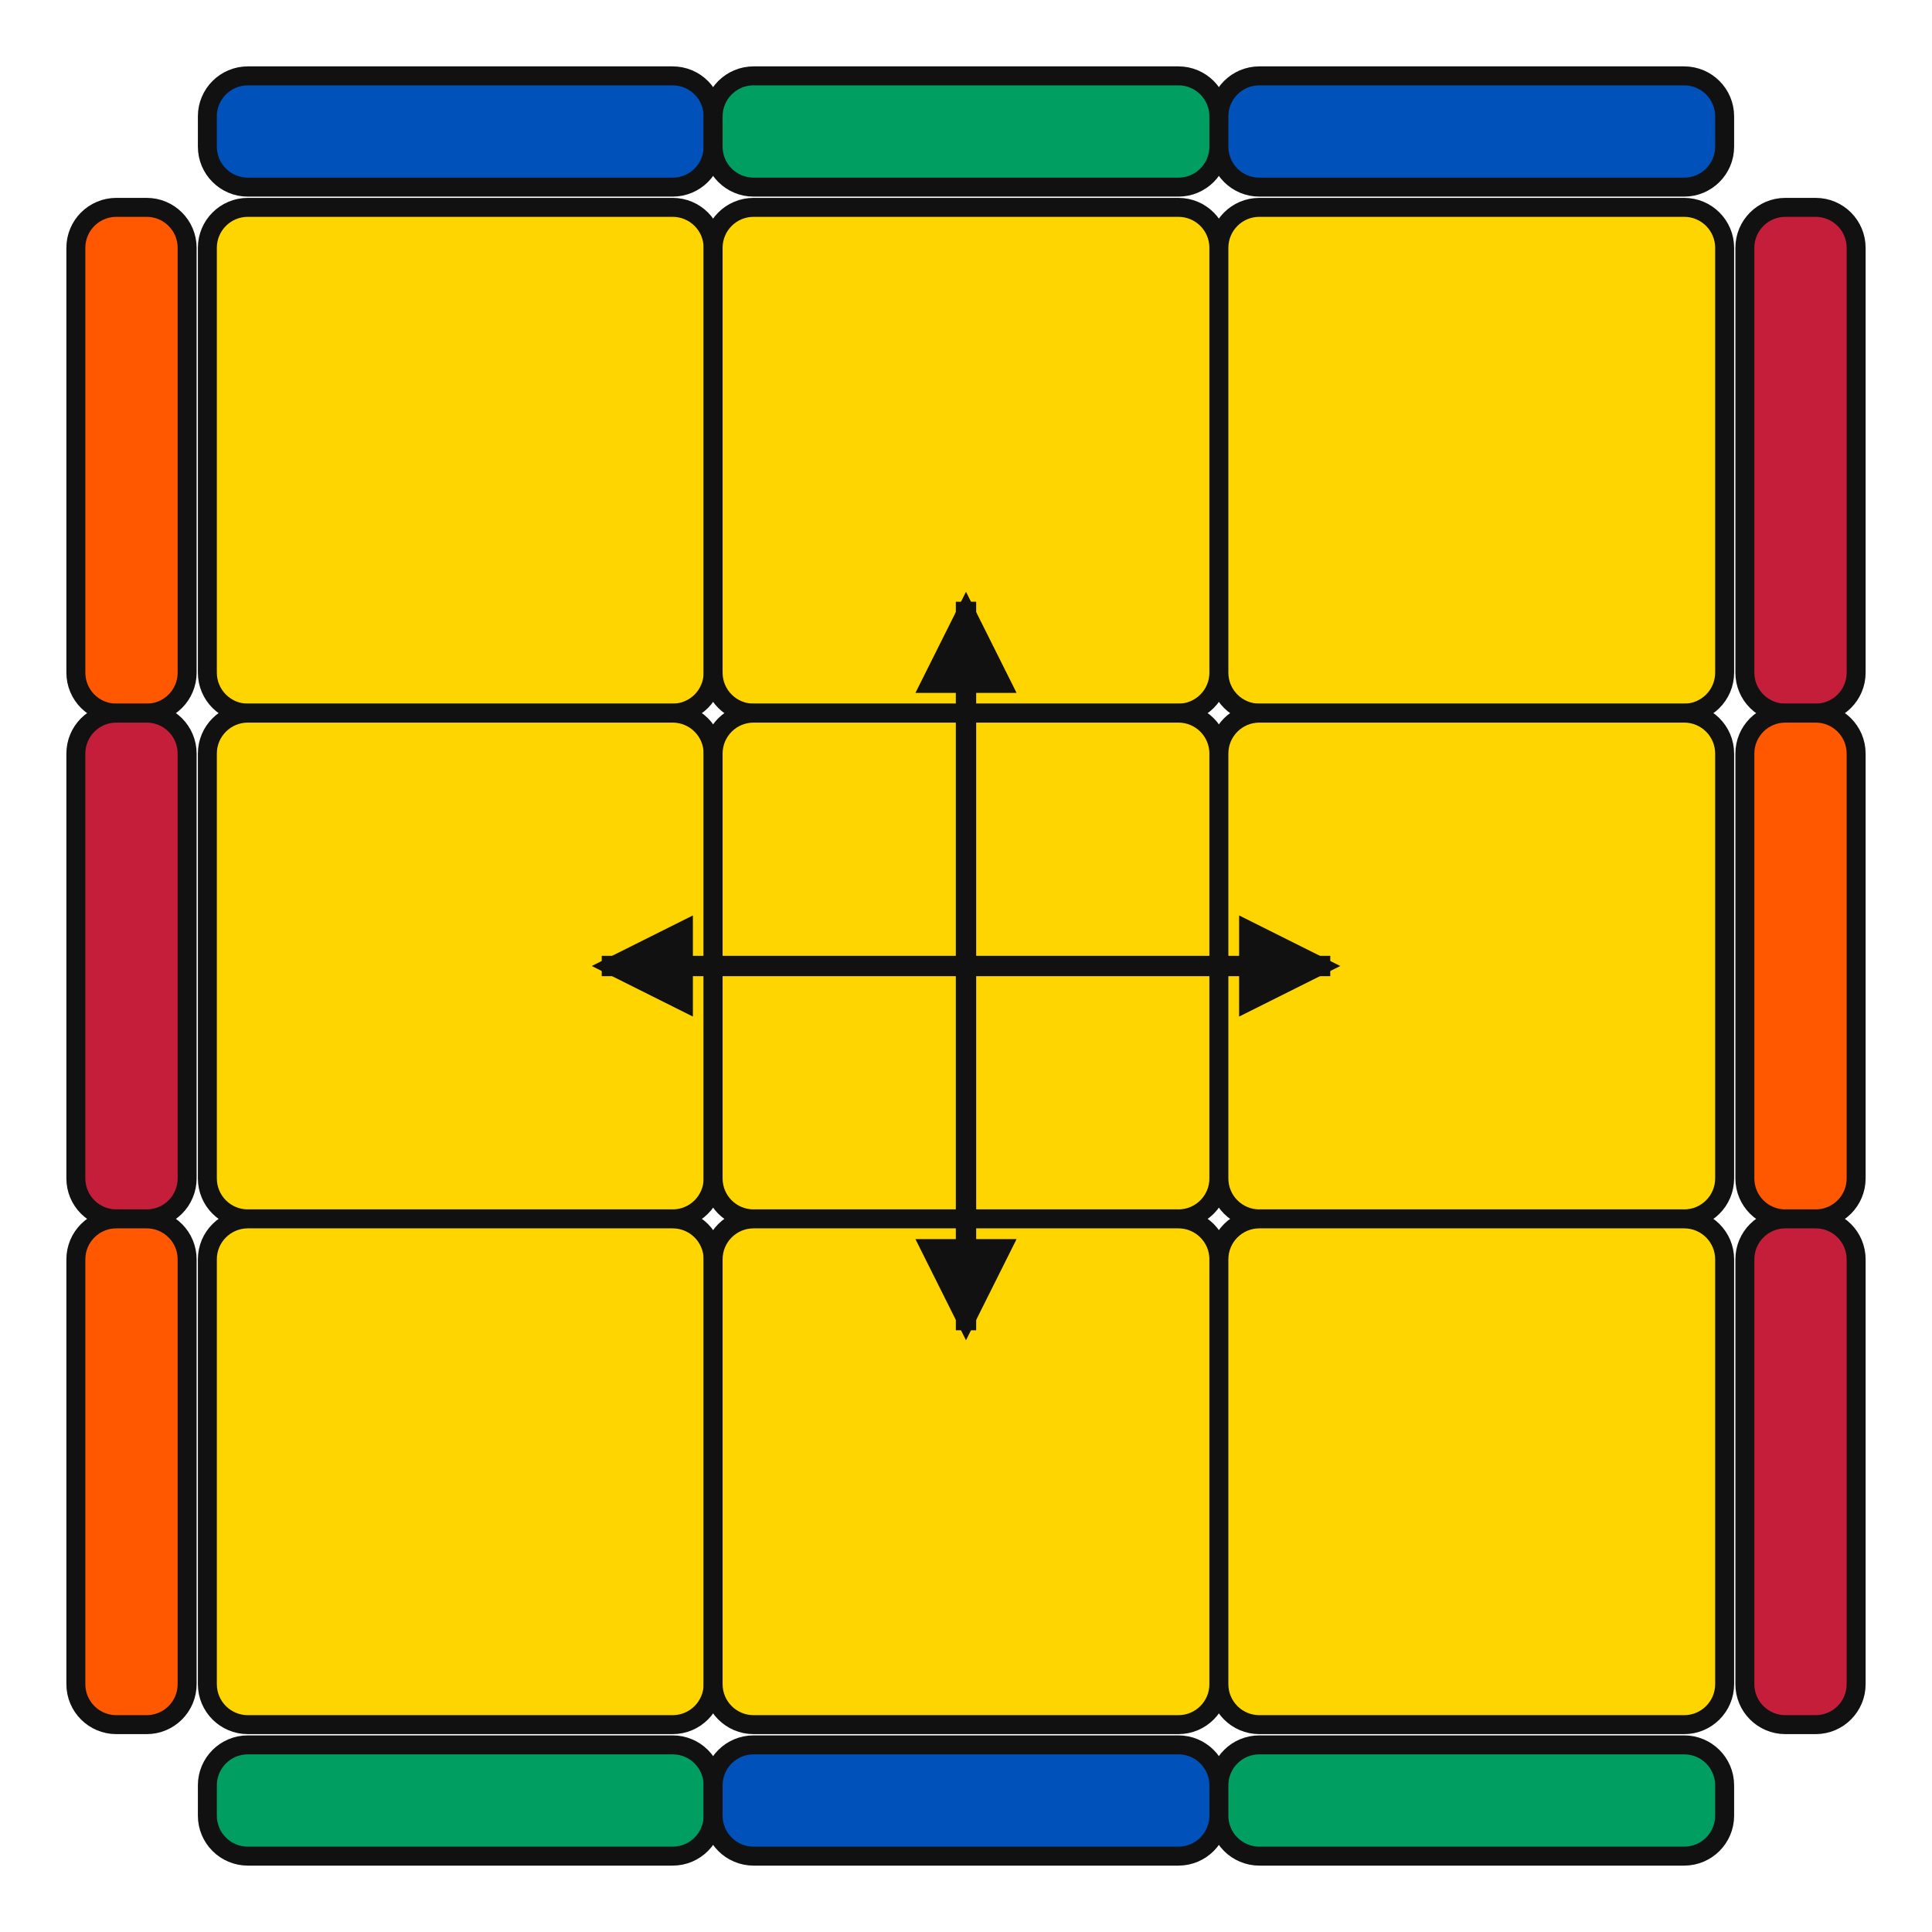
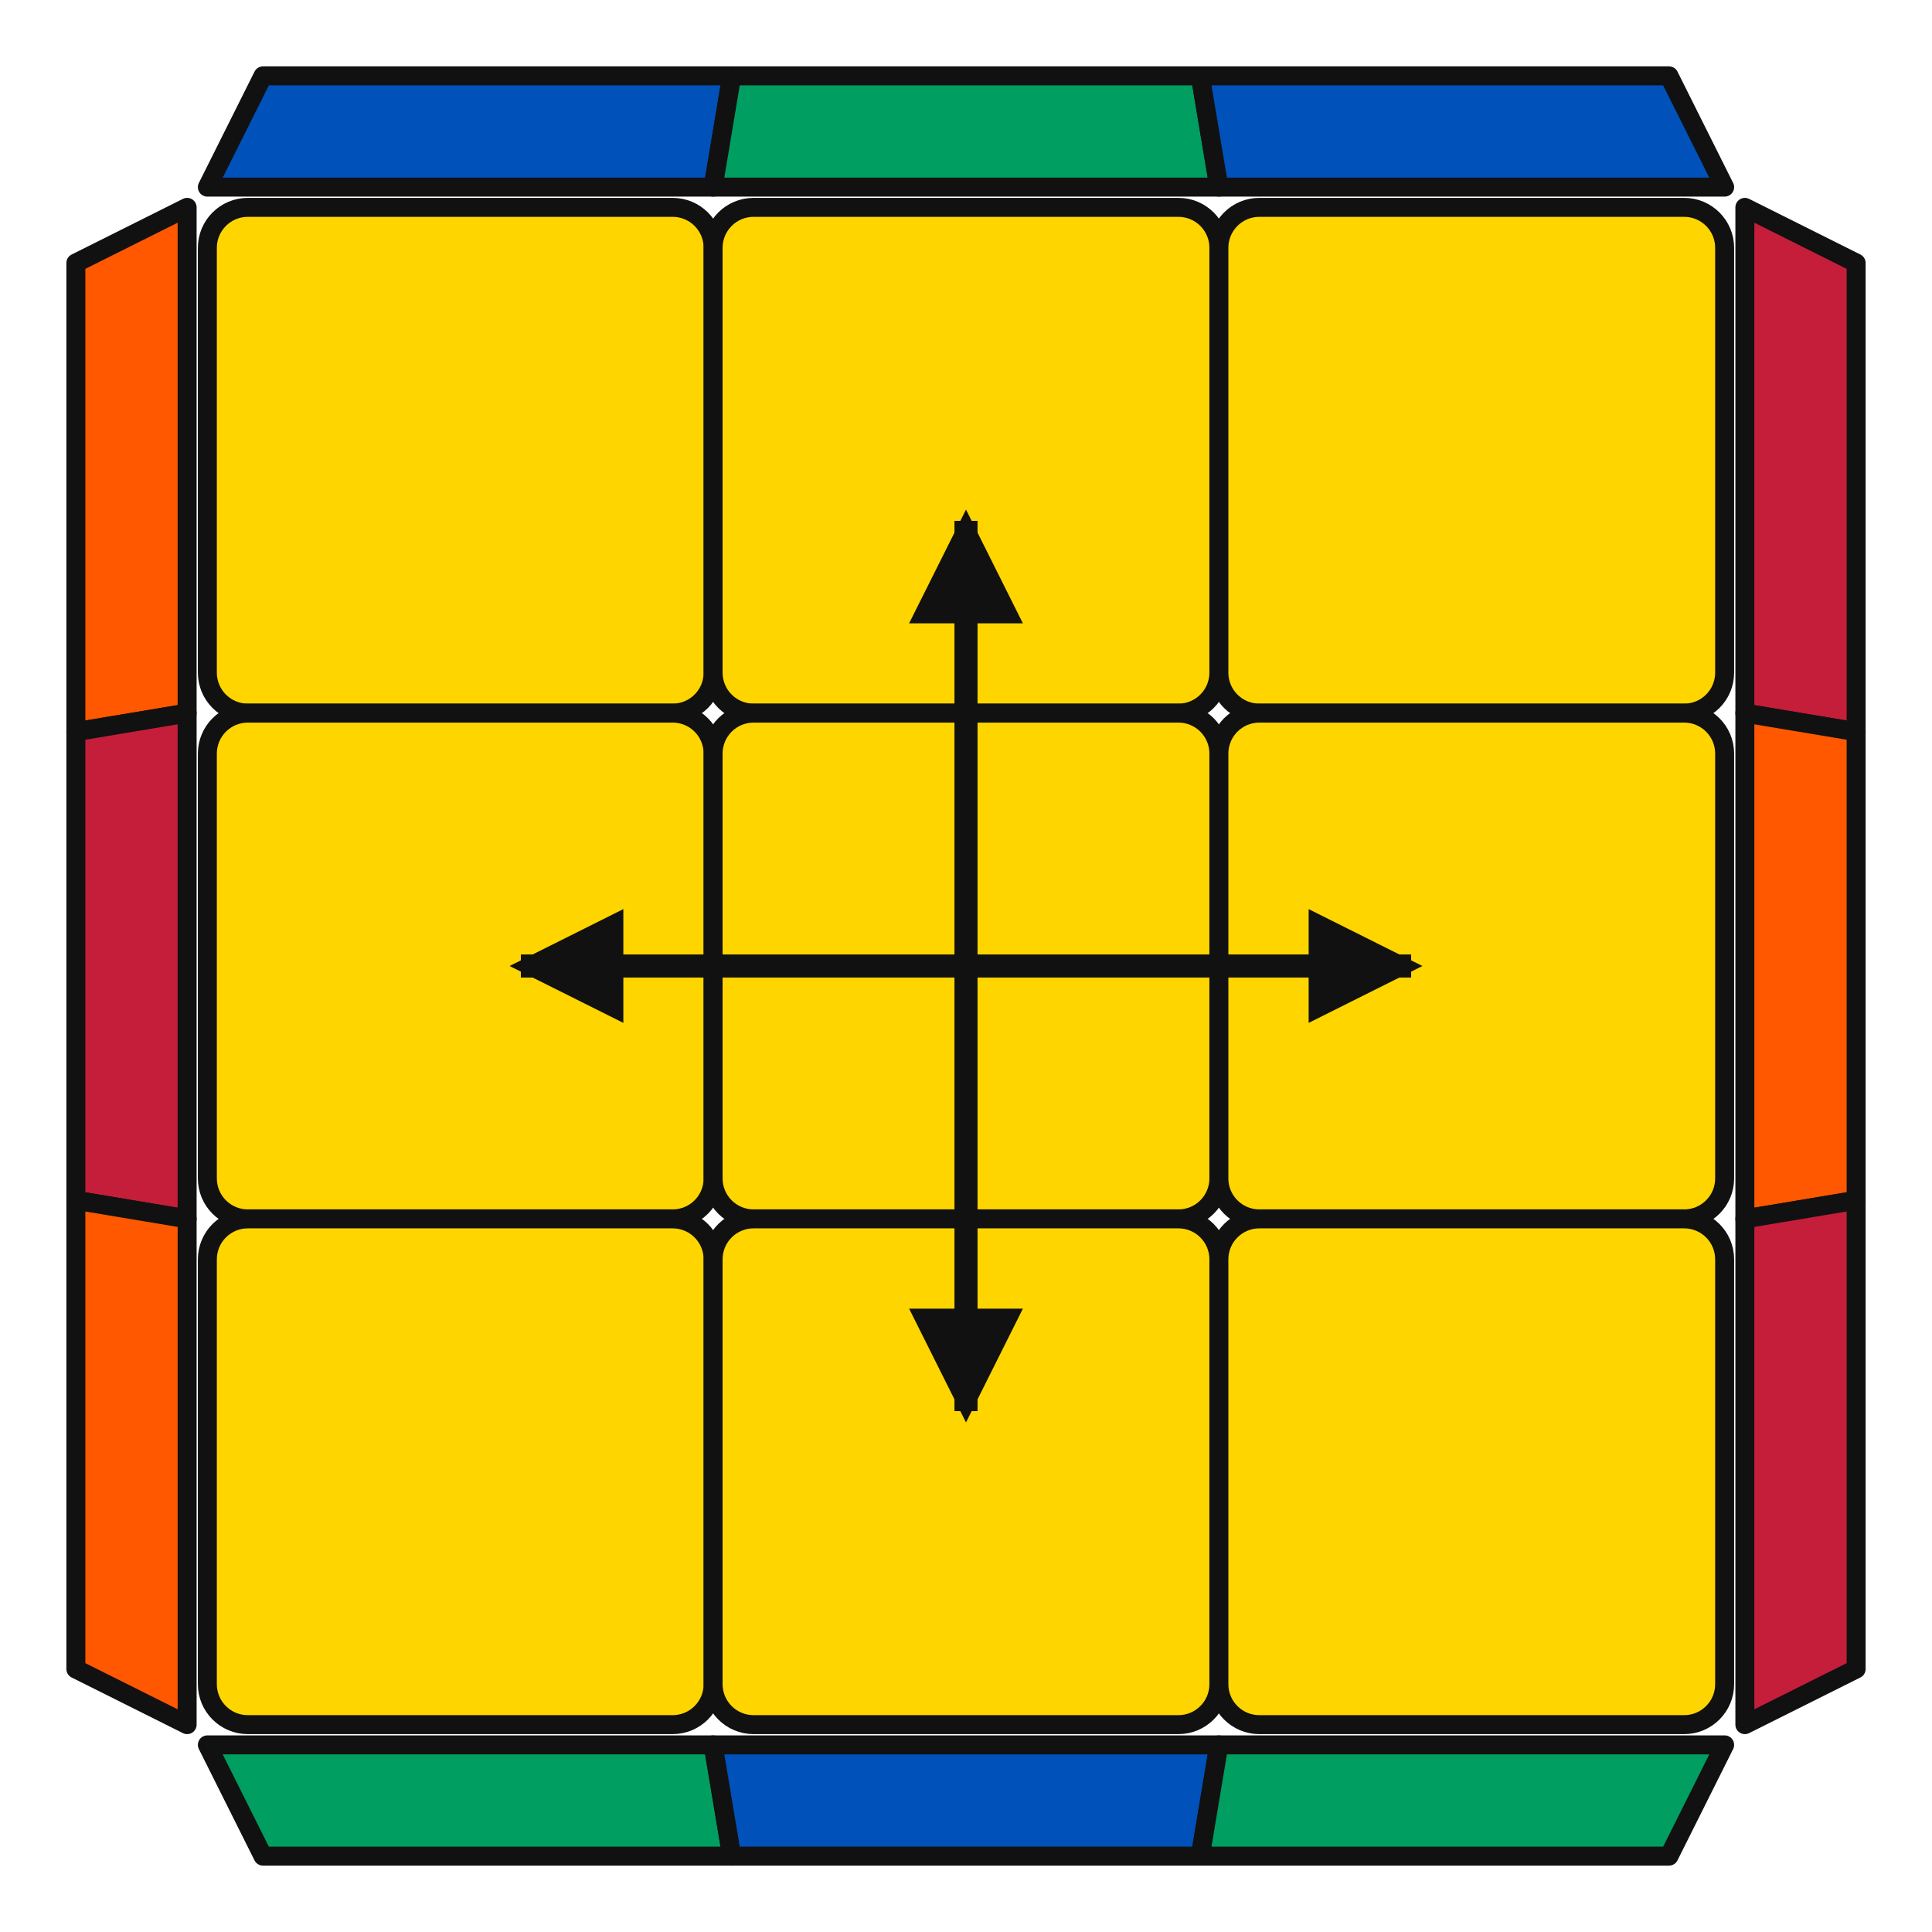
<svg xmlns="http://www.w3.org/2000/svg" viewBox="-6 -6 152.8 152.8" width="152.8" height="152.8">
  <defs>
    <marker id="ah" viewBox="0 0 10 10" refX="9" refY="5" markerWidth="5" markerHeight="5" orient="auto-start-reverse">
      <path d="M 0 0 L 10 5 L 0 10 z" fill="#111111" />
    </marker>
  </defs>
  <rect x="-6" y="-6" width="152.8" height="152.8" fill="#FFFFFF" />
  <rect x="10.40" y="10.40" width="40.00" height="40.00" rx="3.20" fill="#FFD500" stroke="#111111" stroke-width="1.5" />
  <rect x="50.40" y="10.40" width="40.00" height="40.00" rx="3.20" fill="#FFD500" stroke="#111111" stroke-width="1.5" />
  <rect x="90.40" y="10.40" width="40.00" height="40.00" rx="3.20" fill="#FFD500" stroke="#111111" stroke-width="1.5" />
  <rect x="10.40" y="50.40" width="40.00" height="40.00" rx="3.20" fill="#FFD500" stroke="#111111" stroke-width="1.5" />
  <rect x="50.40" y="50.40" width="40.00" height="40.00" rx="3.20" fill="#FFD500" stroke="#111111" stroke-width="1.5" />
  <rect x="90.40" y="50.40" width="40.00" height="40.00" rx="3.20" fill="#FFD500" stroke="#111111" stroke-width="1.5" />
  <rect x="10.40" y="90.40" width="40.00" height="40.00" rx="3.20" fill="#FFD500" stroke="#111111" stroke-width="1.5" />
  <rect x="50.40" y="90.40" width="40.00" height="40.00" rx="3.20" fill="#FFD500" stroke="#111111" stroke-width="1.5" />
  <rect x="90.40" y="90.40" width="40.00" height="40.00" rx="3.20" fill="#FFD500" stroke="#111111" stroke-width="1.5" />
-   <rect x="10.40" y="0.00" width="40.00" height="8.80" rx="3.20" fill="#0051BA" stroke="#111111" stroke-width="1.5" />
-   <rect x="50.40" y="0.00" width="40.00" height="8.80" rx="3.20" fill="#009E60" stroke="#111111" stroke-width="1.5" />
-   <rect x="90.40" y="0.00" width="40.00" height="8.80" rx="3.20" fill="#0051BA" stroke="#111111" stroke-width="1.5" />
-   <rect x="10.40" y="132.00" width="40.00" height="8.80" rx="3.20" fill="#009E60" stroke="#111111" stroke-width="1.5" />
-   <rect x="50.40" y="132.00" width="40.00" height="8.80" rx="3.20" fill="#0051BA" stroke="#111111" stroke-width="1.5" />
-   <rect x="90.40" y="132.00" width="40.00" height="8.80" rx="3.20" fill="#009E60" stroke="#111111" stroke-width="1.5" />
-   <rect x="0.00" y="10.40" width="8.80" height="40.00" rx="3.20" fill="#FF5800" stroke="#111111" stroke-width="1.5" />
-   <rect x="0.00" y="50.40" width="8.80" height="40.00" rx="3.20" fill="#C41E3A" stroke="#111111" stroke-width="1.5" />
-   <rect x="0.00" y="90.40" width="8.80" height="40.00" rx="3.20" fill="#FF5800" stroke="#111111" stroke-width="1.5" />
-   <rect x="132.00" y="10.40" width="8.80" height="40.00" rx="3.20" fill="#C41E3A" stroke="#111111" stroke-width="1.5" />
-   <rect x="132.00" y="50.40" width="8.80" height="40.00" rx="3.20" fill="#FF5800" stroke="#111111" stroke-width="1.5" />
-   <rect x="132.00" y="90.40" width="8.80" height="40.00" rx="3.20" fill="#C41E3A" stroke="#111111" stroke-width="1.5" />
-   <line x1="70.40" y1="41.60" x2="70.40" y2="99.20" stroke="#111111" stroke-width="1.6" marker-end="url(#ah)" />
-   <line x1="41.60" y1="70.40" x2="99.20" y2="70.40" stroke="#111111" stroke-width="1.6" marker-end="url(#ah)" />
-   <line x1="99.20" y1="70.40" x2="41.60" y2="70.40" stroke="#111111" stroke-width="1.6" marker-end="url(#ah)" />
-   <line x1="70.40" y1="99.20" x2="70.40" y2="41.60" stroke="#111111" stroke-width="1.6" marker-end="url(#ah)" />
+   <polygon points="14.80,0.00 51.87,0.00 50.40,8.80 10.40,8.80" fill="#0051BA" stroke="#111111" stroke-width="1.5" stroke-linejoin="round" />
+   <polygon points="51.87,0.00 88.93,0.00 90.40,8.80 50.40,8.80" fill="#009E60" stroke="#111111" stroke-width="1.5" stroke-linejoin="round" />
+   <polygon points="88.93,0.00 126.00,0.00 130.40,8.80 90.40,8.80" fill="#0051BA" stroke="#111111" stroke-width="1.5" stroke-linejoin="round" />
+   <polygon points="10.40,132.00 50.40,132.00 51.87,140.80 14.80,140.80" fill="#009E60" stroke="#111111" stroke-width="1.5" stroke-linejoin="round" />
+   <polygon points="50.40,132.00 90.40,132.00 88.93,140.80 51.87,140.80" fill="#0051BA" stroke="#111111" stroke-width="1.5" stroke-linejoin="round" />
+   <polygon points="90.40,132.00 130.40,132.00 126.00,140.80 88.93,140.80" fill="#009E60" stroke="#111111" stroke-width="1.5" stroke-linejoin="round" />
+   <polygon points="0.00,14.80 8.80,10.40 8.80,50.40 0.00,51.87" fill="#FF5800" stroke="#111111" stroke-width="1.5" stroke-linejoin="round" />
+   <polygon points="0.00,51.87 8.80,50.40 8.80,90.40 0.00,88.93" fill="#C41E3A" stroke="#111111" stroke-width="1.5" stroke-linejoin="round" />
+   <polygon points="0.00,88.93 8.80,90.40 8.80,130.40 0.00,126.00" fill="#FF5800" stroke="#111111" stroke-width="1.5" stroke-linejoin="round" />
+   <polygon points="132.00,10.40 140.80,14.80 140.80,51.87 132.00,50.40" fill="#C41E3A" stroke="#111111" stroke-width="1.5" stroke-linejoin="round" />
+   <polygon points="132.00,50.40 140.80,51.87 140.80,88.93 132.00,90.40" fill="#FF5800" stroke="#111111" stroke-width="1.5" stroke-linejoin="round" />
+   <polygon points="132.00,90.40 140.80,88.93 140.80,126.00 132.00,130.40" fill="#C41E3A" stroke="#111111" stroke-width="1.5" stroke-linejoin="round" />
+   <line x1="70.40" y1="35.20" x2="70.40" y2="105.60" stroke="#111111" stroke-width="1.8" marker-end="url(#ah)" />
+   <line x1="35.20" y1="70.40" x2="105.60" y2="70.40" stroke="#111111" stroke-width="1.8" marker-end="url(#ah)" />
+   <line x1="105.60" y1="70.40" x2="35.20" y2="70.40" stroke="#111111" stroke-width="1.8" marker-end="url(#ah)" />
+   <line x1="70.40" y1="105.60" x2="70.40" y2="35.20" stroke="#111111" stroke-width="1.8" marker-end="url(#ah)" />
</svg>
